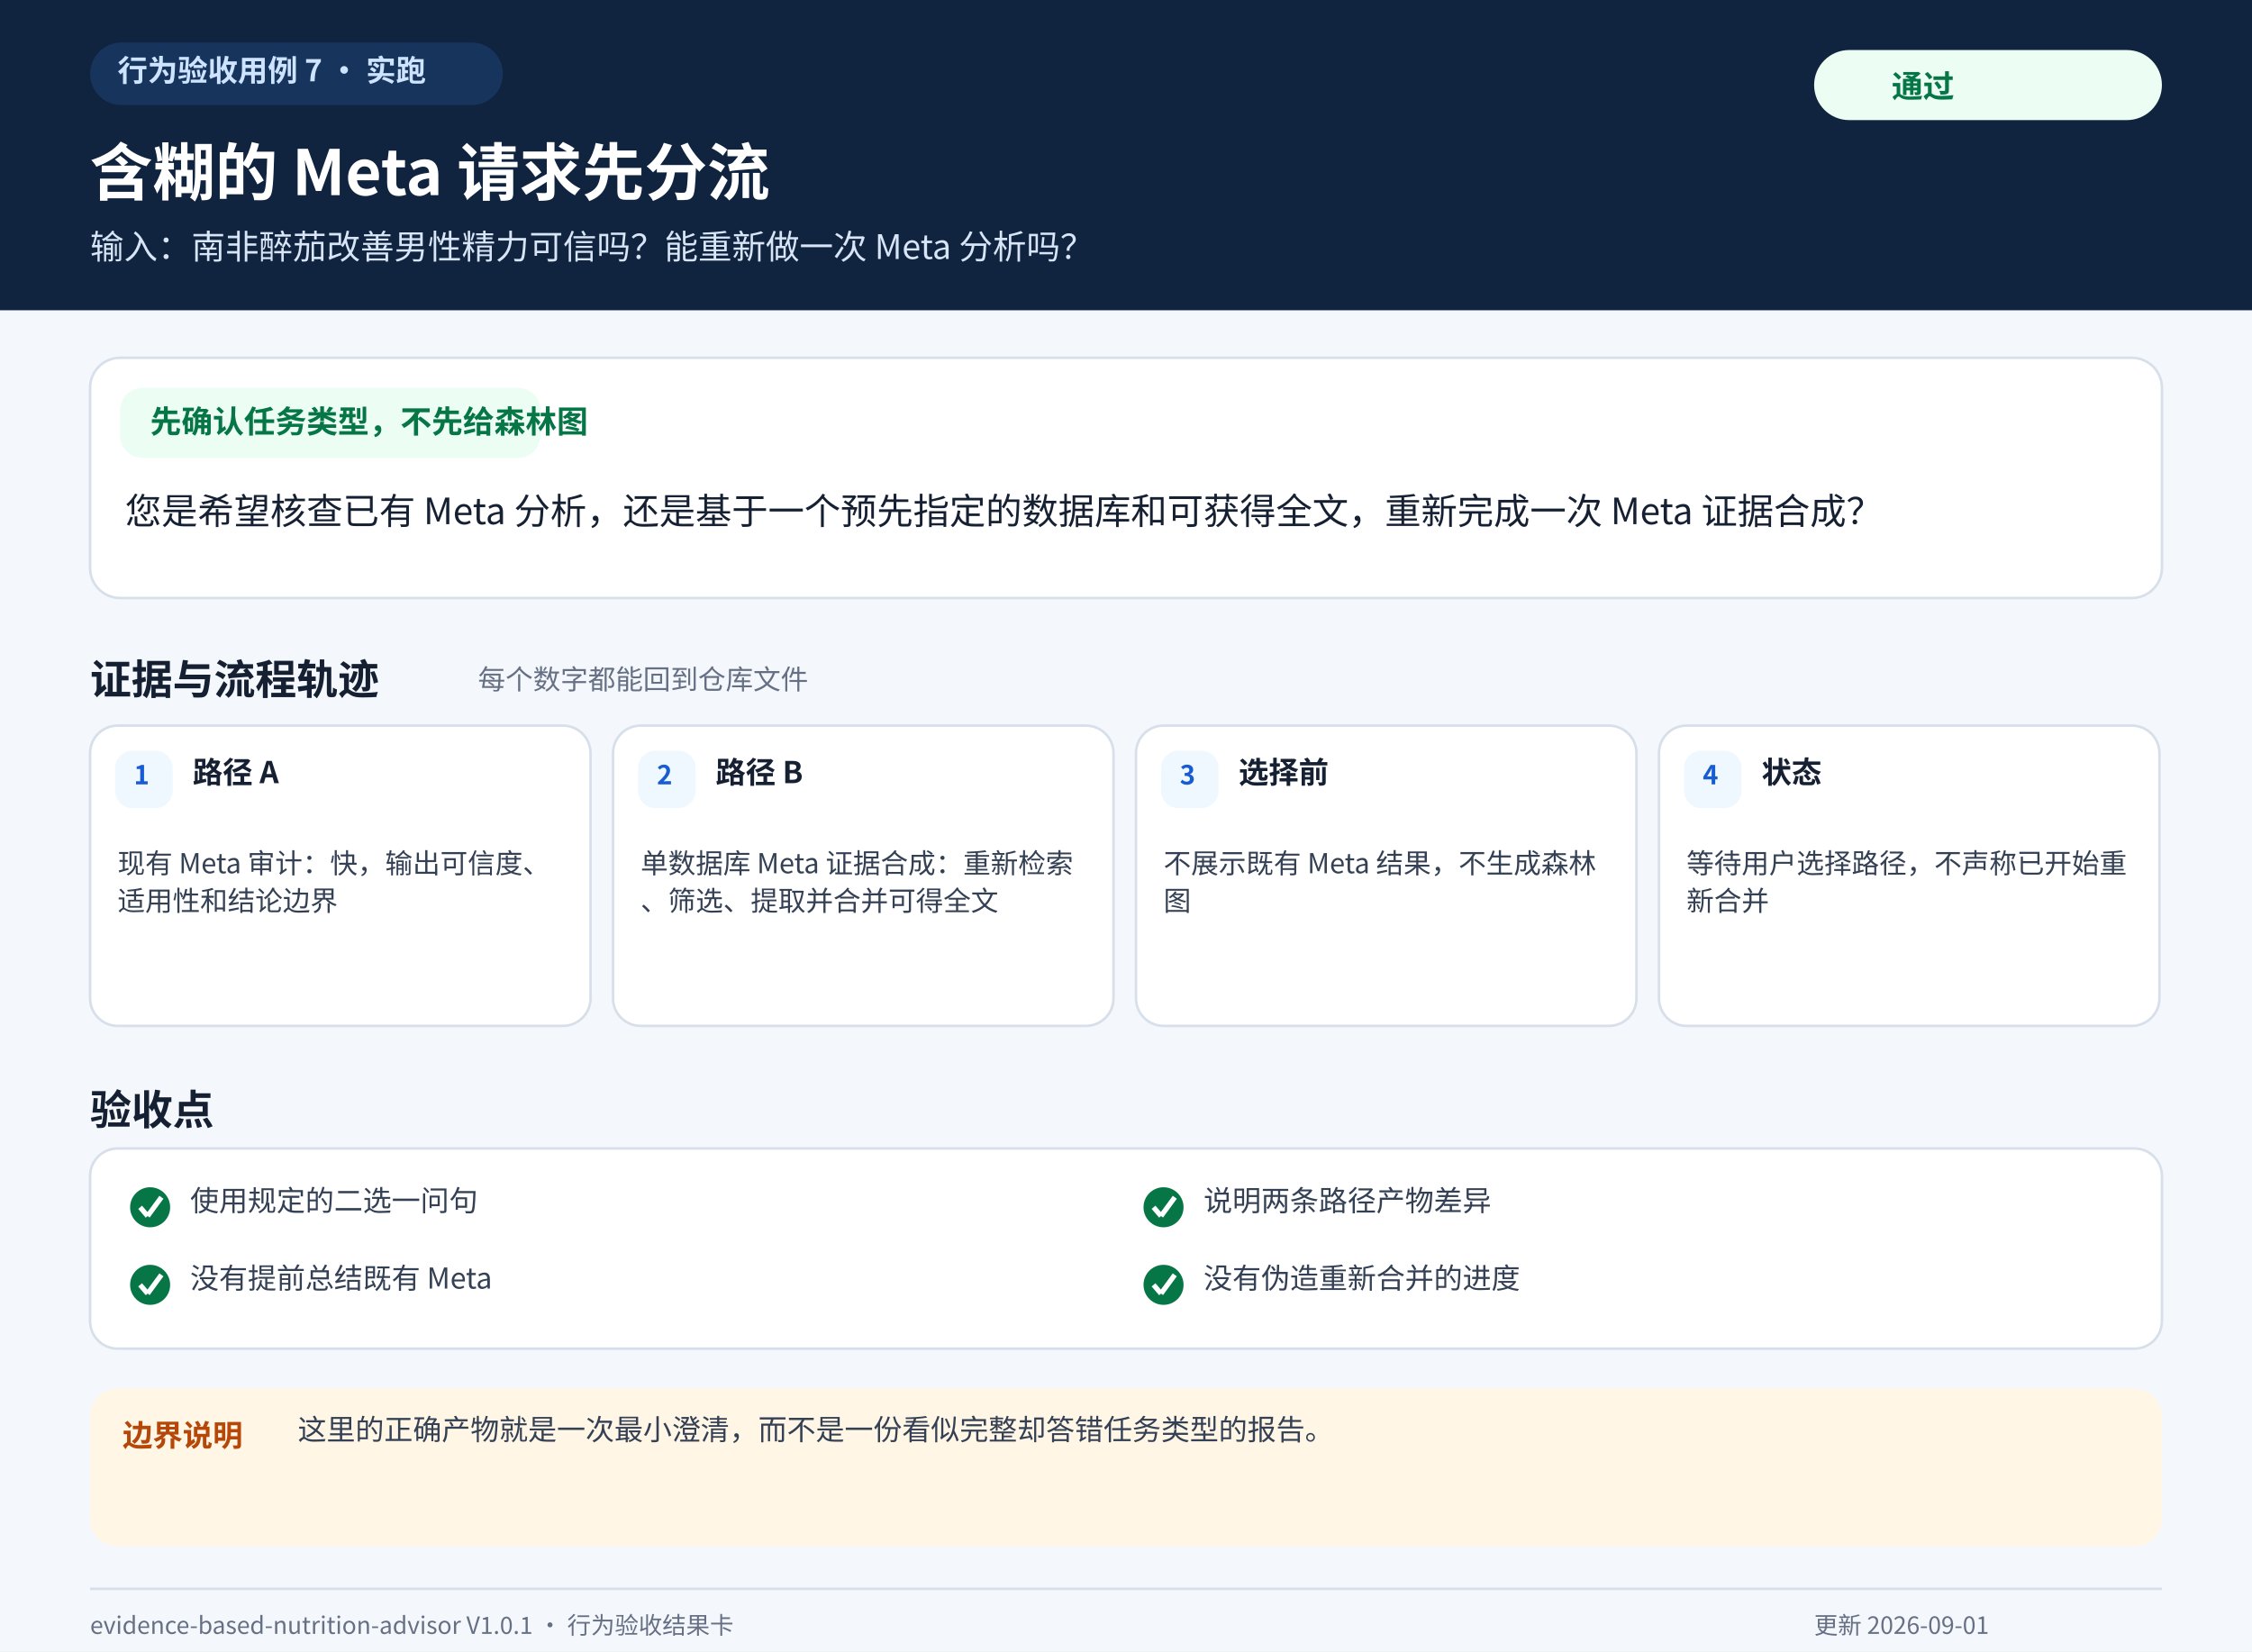
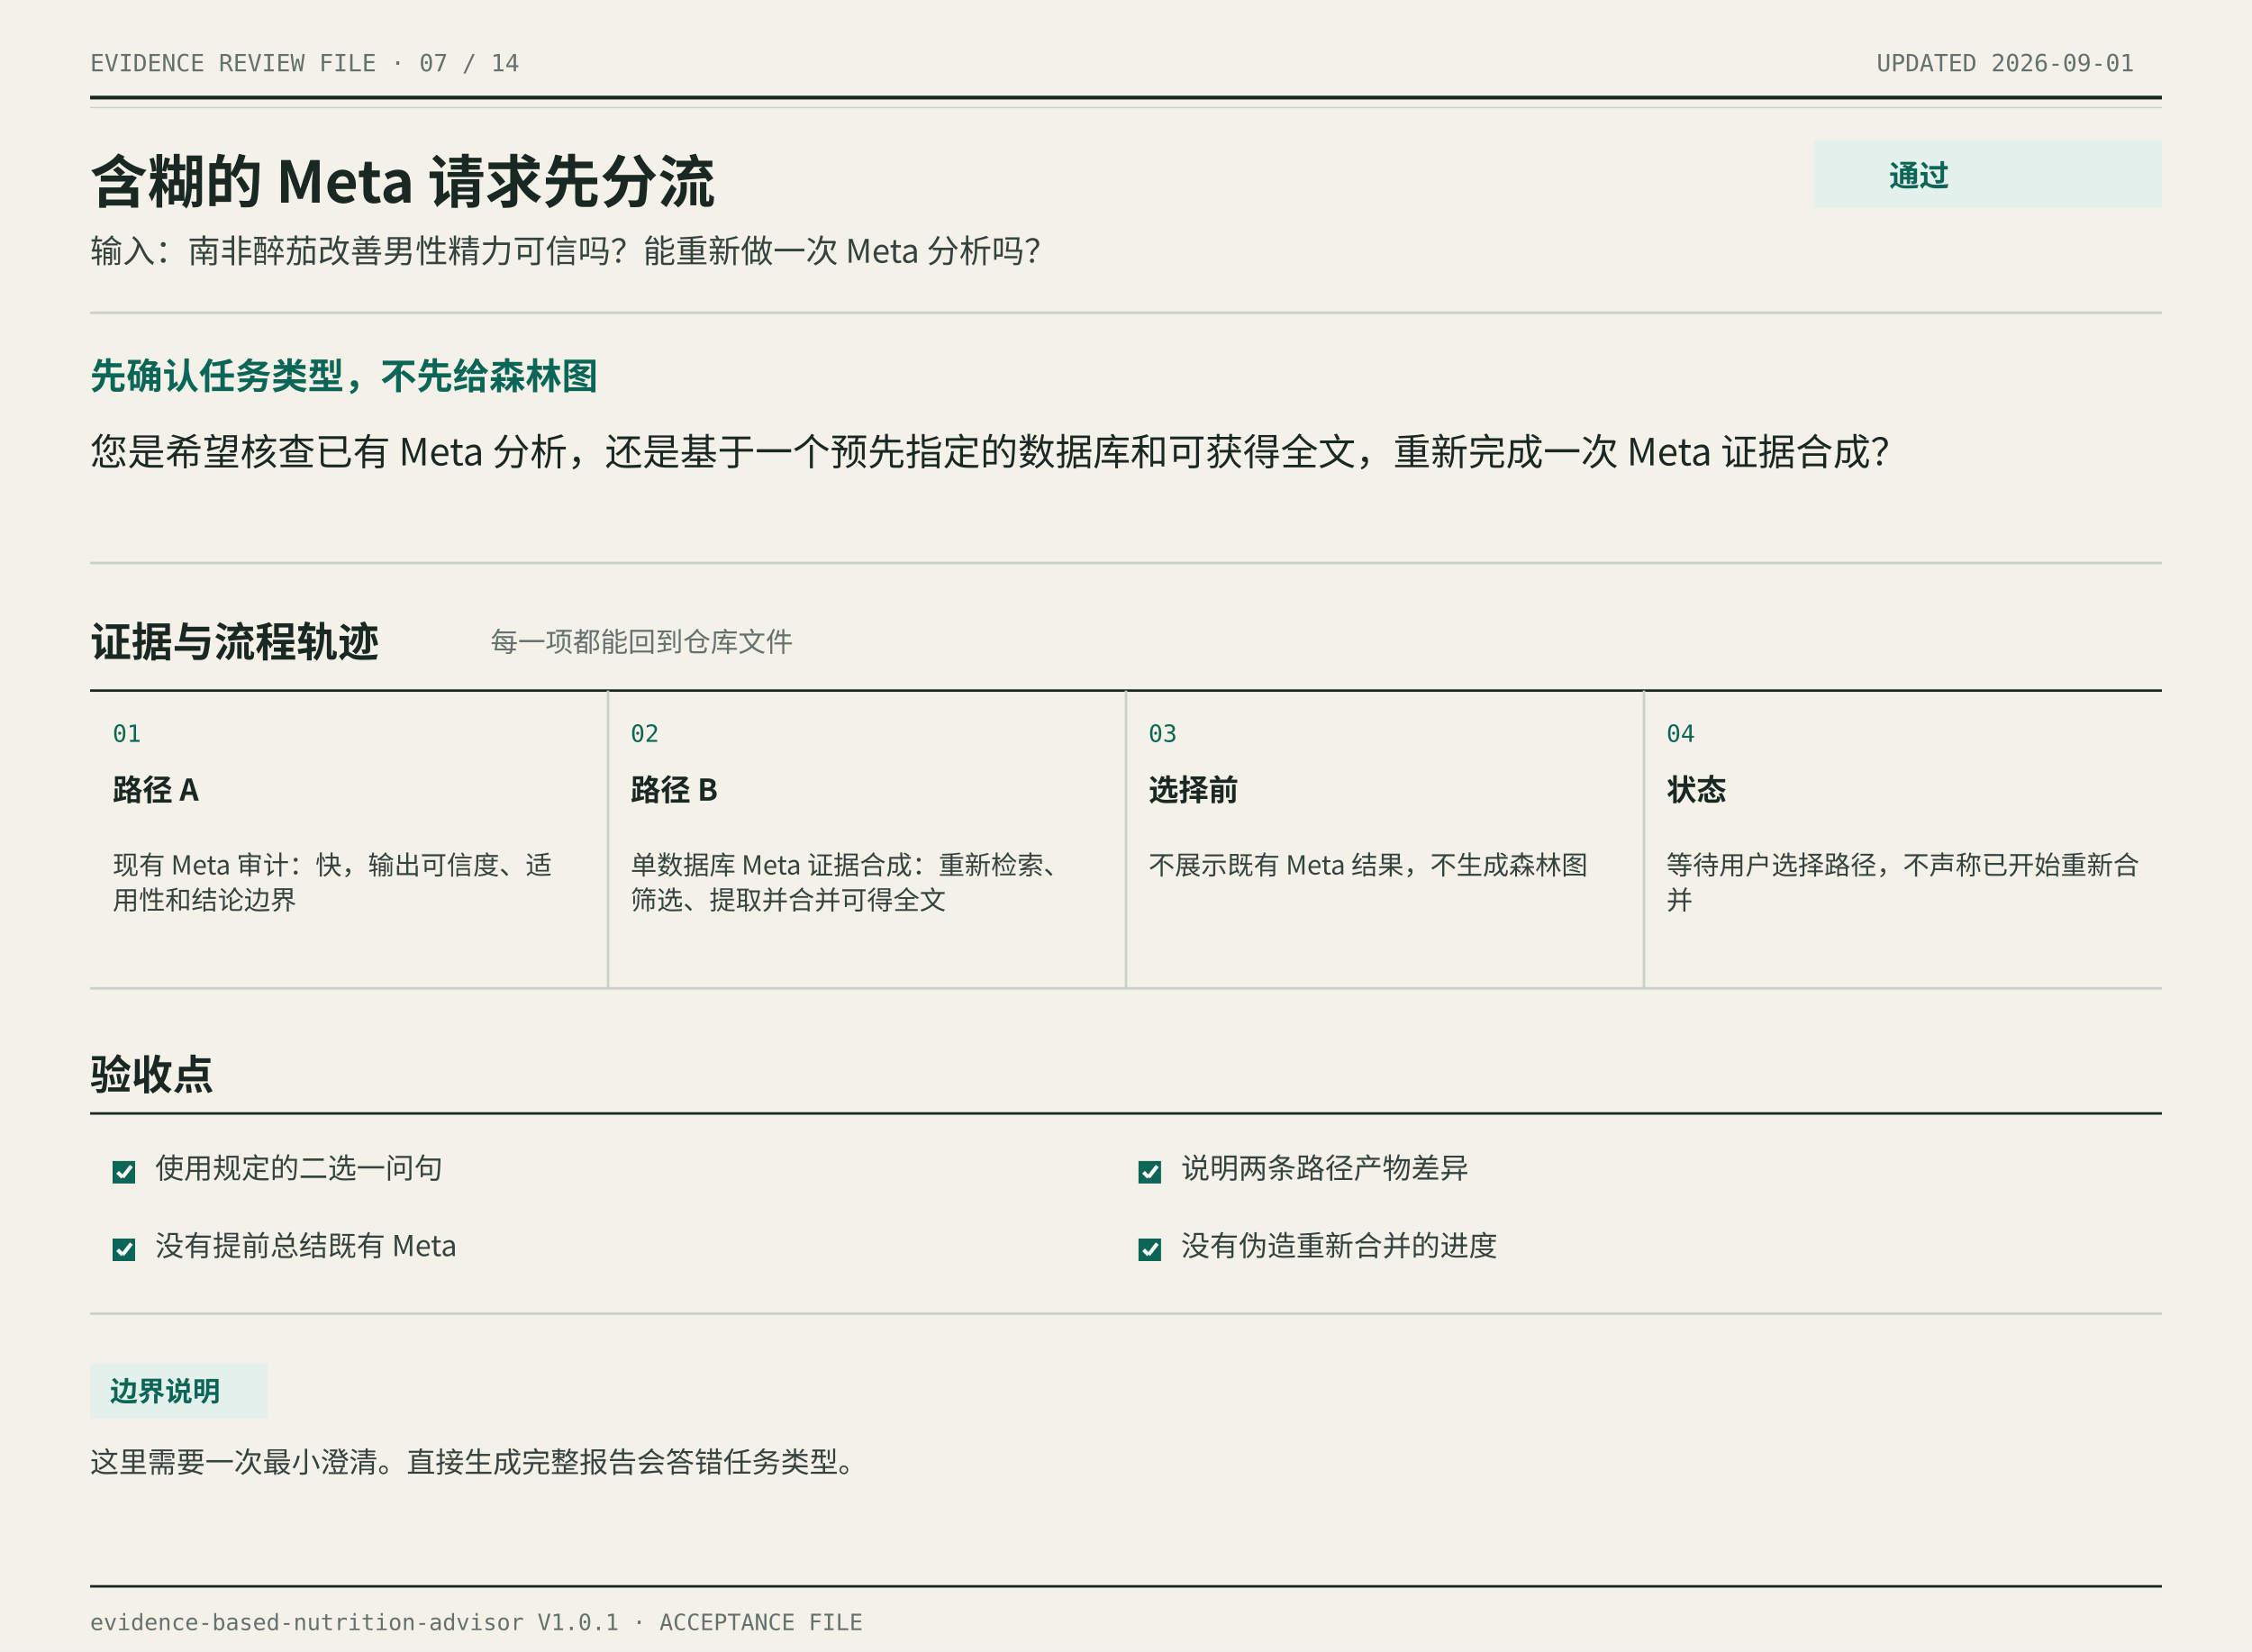
<svg xmlns="http://www.w3.org/2000/svg" width="1800" height="1320" viewBox="0 0 1800 1320" role="img" aria-label="行为验收用例 7：含糊的 Meta 请求先分流">
-   <rect width="1800" height="1320" fill="#F4F7FB" />
-   <rect x="0" y="0" width="1800" height="248" rx="0" fill="#10233F" />
-   <rect x="72" y="34" width="330" height="50" rx="25" fill="#17345C" />
-   <text x="94" y="65" font-family="Microsoft YaHei, PingFang SC, Noto Sans CJK SC, sans-serif" font-size="24" font-weight="700" fill="#CDE3FF">行为验收用例 7 · 实跑</text>
-   <text x="72" y="156" font-family="Microsoft YaHei, PingFang SC, Noto Sans CJK SC, sans-serif" font-size="50" font-weight="700" fill="#FFFFFF">含糊的 Meta 请求先分流</text>
-   <text x="72" y="207" font-family="Microsoft YaHei, PingFang SC, Noto Sans CJK SC, sans-serif" font-size="27" font-weight="400" fill="#D8E5F6">输入：南非醉茄改善男性精力可信吗？能重新做一次 Meta 分析吗？</text>
-   <rect x="1450" y="40" width="278" height="56" rx="28" fill="#ECFDF3" />
-   <text x="1512" y="78" font-family="Microsoft YaHei, PingFang SC, Noto Sans CJK SC, sans-serif" font-size="25" font-weight="700" fill="#067647">通过</text>
-   <rect x="72" y="286" width="1656" height="192" rx="24" fill="#FFFFFF" stroke="#D7DFEA" stroke-width="2" />
-   <rect x="96" y="310" width="336" height="56" rx="18" fill="#ECFDF3" />
-   <text x="120" y="346" font-family="Microsoft YaHei, PingFang SC, Noto Sans CJK SC, sans-serif" font-size="25" font-weight="700" fill="#067647">先确认任务类型，不先给森林图</text>
-   <text x="100" y="419" font-family="Microsoft YaHei, PingFang SC, Noto Sans CJK SC, sans-serif" font-size="29" font-weight="400" fill="#162033">您是希望核查已有 Meta 分析，还是基于一个预先指定的数据库和可获得全文，重新完成一次 Meta 证据合成？</text>
-   <text x="72" y="555" font-family="Microsoft YaHei, PingFang SC, Noto Sans CJK SC, sans-serif" font-size="33" font-weight="700" fill="#162033">证据与流程轨迹</text>
-   <text x="382" y="551" font-family="Microsoft YaHei, PingFang SC, Noto Sans CJK SC, sans-serif" font-size="22" font-weight="400" fill="#667085">每个数字都能回到仓库文件</text>
-   <rect x="72" y="580" width="400" height="240" rx="22" fill="#FFFFFF" stroke="#D7DFEA" stroke-width="2" />
-   <rect x="92" y="600" width="46" height="46" rx="14" fill="#EFF8FF" />
-   <text x="107" y="627" font-family="Microsoft YaHei, PingFang SC, Noto Sans CJK SC, sans-serif" font-size="21" font-weight="700" fill="#175CD3">1</text>
-   <text x="154" y="626" font-family="Microsoft YaHei, PingFang SC, Noto Sans CJK SC, sans-serif" font-size="24" font-weight="700" fill="#162033">路径 A</text>
-   <text x="94" y="698" font-family="Microsoft YaHei, PingFang SC, Noto Sans CJK SC, sans-serif" font-size="22" font-weight="400" fill="#344054">现有 Meta 审计：快，输出可信度、</text>
-   <text x="94" y="728" font-family="Microsoft YaHei, PingFang SC, Noto Sans CJK SC, sans-serif" font-size="22" font-weight="400" fill="#344054">适用性和结论边界</text>
-   <rect x="490" y="580" width="400" height="240" rx="22" fill="#FFFFFF" stroke="#D7DFEA" stroke-width="2" />
-   <rect x="510" y="600" width="46" height="46" rx="14" fill="#EFF8FF" />
-   <text x="525" y="627" font-family="Microsoft YaHei, PingFang SC, Noto Sans CJK SC, sans-serif" font-size="21" font-weight="700" fill="#175CD3">2</text>
-   <text x="572" y="626" font-family="Microsoft YaHei, PingFang SC, Noto Sans CJK SC, sans-serif" font-size="24" font-weight="700" fill="#162033">路径 B</text>
-   <text x="512" y="698" font-family="Microsoft YaHei, PingFang SC, Noto Sans CJK SC, sans-serif" font-size="22" font-weight="400" fill="#344054">单数据库 Meta 证据合成：重新检索</text>
-   <text x="512" y="728" font-family="Microsoft YaHei, PingFang SC, Noto Sans CJK SC, sans-serif" font-size="22" font-weight="400" fill="#344054">、筛选、提取并合并可得全文</text>
-   <rect x="908" y="580" width="400" height="240" rx="22" fill="#FFFFFF" stroke="#D7DFEA" stroke-width="2" />
-   <rect x="928" y="600" width="46" height="46" rx="14" fill="#EFF8FF" />
-   <text x="943" y="627" font-family="Microsoft YaHei, PingFang SC, Noto Sans CJK SC, sans-serif" font-size="21" font-weight="700" fill="#175CD3">3</text>
-   <text x="990" y="626" font-family="Microsoft YaHei, PingFang SC, Noto Sans CJK SC, sans-serif" font-size="24" font-weight="700" fill="#162033">选择前</text>
-   <text x="930" y="698" font-family="Microsoft YaHei, PingFang SC, Noto Sans CJK SC, sans-serif" font-size="22" font-weight="400" fill="#344054">不展示既有 Meta 结果，不生成森林</text>
-   <text x="930" y="728" font-family="Microsoft YaHei, PingFang SC, Noto Sans CJK SC, sans-serif" font-size="22" font-weight="400" fill="#344054">图</text>
-   <rect x="1326" y="580" width="400" height="240" rx="22" fill="#FFFFFF" stroke="#D7DFEA" stroke-width="2" />
-   <rect x="1346" y="600" width="46" height="46" rx="14" fill="#EFF8FF" />
-   <text x="1361" y="627" font-family="Microsoft YaHei, PingFang SC, Noto Sans CJK SC, sans-serif" font-size="21" font-weight="700" fill="#175CD3">4</text>
-   <text x="1408" y="626" font-family="Microsoft YaHei, PingFang SC, Noto Sans CJK SC, sans-serif" font-size="24" font-weight="700" fill="#162033">状态</text>
-   <text x="1348" y="698" font-family="Microsoft YaHei, PingFang SC, Noto Sans CJK SC, sans-serif" font-size="22" font-weight="400" fill="#344054">等待用户选择路径，不声称已开始重</text>
-   <text x="1348" y="728" font-family="Microsoft YaHei, PingFang SC, Noto Sans CJK SC, sans-serif" font-size="22" font-weight="400" fill="#344054">新合并</text>
-   <text x="72" y="899" font-family="Microsoft YaHei, PingFang SC, Noto Sans CJK SC, sans-serif" font-size="33" font-weight="700" fill="#162033">验收点</text>
-   <rect x="72" y="918" width="1656" height="160" rx="22" fill="#FFFFFF" stroke="#D7DFEA" stroke-width="2" />
-   <circle cx="120.0" cy="965.0" r="16.0" fill="#067647" />
-   <line x1="112" y1="965" x2="118" y2="972" stroke="#FFFFFF" stroke-width="4" />
-   <line x1="118" y1="972" x2="129" y2="957" stroke="#FFFFFF" stroke-width="4" />
-   <text x="152" y="968" font-family="Microsoft YaHei, PingFang SC, Noto Sans CJK SC, sans-serif" font-size="23" font-weight="400" fill="#344054">使用规定的二选一问句</text>
-   <circle cx="930.0" cy="965.0" r="16.0" fill="#067647" />
-   <line x1="922" y1="965" x2="928" y2="972" stroke="#FFFFFF" stroke-width="4" />
-   <line x1="928" y1="972" x2="939" y2="957" stroke="#FFFFFF" stroke-width="4" />
-   <text x="962" y="968" font-family="Microsoft YaHei, PingFang SC, Noto Sans CJK SC, sans-serif" font-size="23" font-weight="400" fill="#344054">说明两条路径产物差异</text>
-   <circle cx="120.0" cy="1027.0" r="16.0" fill="#067647" />
-   <line x1="112" y1="1027" x2="118" y2="1034" stroke="#FFFFFF" stroke-width="4" />
-   <line x1="118" y1="1034" x2="129" y2="1019" stroke="#FFFFFF" stroke-width="4" />
-   <text x="152" y="1030" font-family="Microsoft YaHei, PingFang SC, Noto Sans CJK SC, sans-serif" font-size="23" font-weight="400" fill="#344054">没有提前总结既有 Meta</text>
-   <circle cx="930.0" cy="1027.0" r="16.0" fill="#067647" />
-   <line x1="922" y1="1027" x2="928" y2="1034" stroke="#FFFFFF" stroke-width="4" />
-   <line x1="928" y1="1034" x2="939" y2="1019" stroke="#FFFFFF" stroke-width="4" />
-   <text x="962" y="1030" font-family="Microsoft YaHei, PingFang SC, Noto Sans CJK SC, sans-serif" font-size="23" font-weight="400" fill="#344054">没有伪造重新合并的进度</text>
-   <rect x="72" y="1110" width="1656" height="126" rx="22" fill="#FFF6E5" />
-   <text x="98" y="1156" font-family="Microsoft YaHei, PingFang SC, Noto Sans CJK SC, sans-serif" font-size="24" font-weight="700" fill="#B54708">边界说明</text>
-   <text x="238" y="1151" font-family="Microsoft YaHei, PingFang SC, Noto Sans CJK SC, sans-serif" font-size="23" font-weight="400" fill="#344054">这里的正确产物就是一次最小澄清，而不是一份看似完整却答错任务类型的报告。</text>
-   <line x1="72" y1="1270" x2="1728" y2="1270" stroke="#D7DFEA" stroke-width="2" />
-   <text x="72" y="1306" font-family="Microsoft YaHei, PingFang SC, Noto Sans CJK SC, sans-serif" font-size="19" font-weight="400" fill="#667085">evidence-based-nutrition-advisor V1.0.1 · 行为验收结果卡</text>
-   <text x="1450" y="1306" font-family="Microsoft YaHei, PingFang SC, Noto Sans CJK SC, sans-serif" font-size="19" font-weight="400" fill="#667085">更新 2026-09-01</text>
+   <rect width="1800" height="1320" fill="#F4F1E9" />
+   <rect x="0" y="0" width="1800" height="1320" rx="0" fill="#F4F1E9" />
+   <text x="72" y="57" font-family="Consolas, monospace" font-size="19" font-weight="400" fill="#65716C">EVIDENCE REVIEW FILE · 07 / 14</text>
+   <text x="1500" y="57" font-family="Consolas, monospace" font-size="19" font-weight="400" fill="#65716C">UPDATED 2026-09-01</text>
+   <line x1="72" y1="78" x2="1728" y2="78" stroke="#1A2823" stroke-width="3" />
+   <line x1="72" y1="86" x2="1728" y2="86" stroke="#C9D0C8" stroke-width="1" />
+   <text x="72" y="162" font-family="Microsoft YaHei, PingFang SC, Noto Sans CJK SC, sans-serif" font-size="46" font-weight="700" fill="#1A2823">含糊的 Meta 请求先分流</text>
+   <text x="72" y="210" font-family="Microsoft YaHei, PingFang SC, Noto Sans CJK SC, sans-serif" font-size="26" font-weight="400" fill="#34433D">输入：南非醉茄改善男性精力可信吗？能重新做一次 Meta 分析吗？</text>
+   <rect x="1450" y="112" width="278" height="54" rx="0" fill="#E4F0EB" />
+   <text x="1510" y="149" font-family="Microsoft YaHei, PingFang SC, Noto Sans CJK SC, sans-serif" font-size="24" font-weight="700" fill="#0B6657">通过</text>
+   <line x1="72" y1="250" x2="1728" y2="250" stroke="#C9D0C8" stroke-width="2" />
+   <text x="72" y="311" font-family="Microsoft YaHei, PingFang SC, Noto Sans CJK SC, sans-serif" font-size="29" font-weight="700" fill="#0B6657">先确认任务类型，不先给森林图</text>
+   <text x="72" y="372" font-family="Microsoft YaHei, PingFang SC, Noto Sans CJK SC, sans-serif" font-size="30" font-weight="400" fill="#1A2823">您是希望核查已有 Meta 分析，还是基于一个预先指定的数据库和可获得全文，重新完成一次 Meta 证据合成？</text>
+   <line x1="72" y1="450" x2="1728" y2="450" stroke="#C9D0C8" stroke-width="2" />
+   <text x="72" y="525" font-family="Microsoft YaHei, PingFang SC, Noto Sans CJK SC, sans-serif" font-size="33" font-weight="700" fill="#1A2823">证据与流程轨迹</text>
+   <text x="392" y="521" font-family="Microsoft YaHei, PingFang SC, Noto Sans CJK SC, sans-serif" font-size="22" font-weight="400" fill="#65716C">每一项都能回到仓库文件</text>
+   <line x1="72" y1="552" x2="486" y2="552" stroke="#1A2823" stroke-width="2" />
+   <line x1="72" y1="790" x2="486" y2="790" stroke="#C9D0C8" stroke-width="2" />
+   <text x="90" y="593" font-family="Consolas, monospace" font-size="19" font-weight="400" fill="#0B6657">01</text>
+   <text x="90" y="640" font-family="Microsoft YaHei, PingFang SC, Noto Sans CJK SC, sans-serif" font-size="24" font-weight="700" fill="#1A2823">路径 A</text>
+   <text x="90" y="699" font-family="Microsoft YaHei, PingFang SC, Noto Sans CJK SC, sans-serif" font-size="21" font-weight="400" fill="#34433D">现有 Meta 审计：快，输出可信度、适</text>
+   <text x="90" y="727" font-family="Microsoft YaHei, PingFang SC, Noto Sans CJK SC, sans-serif" font-size="21" font-weight="400" fill="#34433D">用性和结论边界</text>
+   <line x1="486" y1="552" x2="900" y2="552" stroke="#1A2823" stroke-width="2" />
+   <line x1="486" y1="790" x2="900" y2="790" stroke="#C9D0C8" stroke-width="2" />
+   <line x1="486" y1="552" x2="486" y2="790" stroke="#C9D0C8" stroke-width="2" />
+   <text x="504" y="593" font-family="Consolas, monospace" font-size="19" font-weight="400" fill="#0B6657">02</text>
+   <text x="504" y="640" font-family="Microsoft YaHei, PingFang SC, Noto Sans CJK SC, sans-serif" font-size="24" font-weight="700" fill="#1A2823">路径 B</text>
+   <text x="504" y="699" font-family="Microsoft YaHei, PingFang SC, Noto Sans CJK SC, sans-serif" font-size="21" font-weight="400" fill="#34433D">单数据库 Meta 证据合成：重新检索、</text>
+   <text x="504" y="727" font-family="Microsoft YaHei, PingFang SC, Noto Sans CJK SC, sans-serif" font-size="21" font-weight="400" fill="#34433D">筛选、提取并合并可得全文</text>
+   <line x1="900" y1="552" x2="1314" y2="552" stroke="#1A2823" stroke-width="2" />
+   <line x1="900" y1="790" x2="1314" y2="790" stroke="#C9D0C8" stroke-width="2" />
+   <line x1="900" y1="552" x2="900" y2="790" stroke="#C9D0C8" stroke-width="2" />
+   <text x="918" y="593" font-family="Consolas, monospace" font-size="19" font-weight="400" fill="#0B6657">03</text>
+   <text x="918" y="640" font-family="Microsoft YaHei, PingFang SC, Noto Sans CJK SC, sans-serif" font-size="24" font-weight="700" fill="#1A2823">选择前</text>
+   <text x="918" y="699" font-family="Microsoft YaHei, PingFang SC, Noto Sans CJK SC, sans-serif" font-size="21" font-weight="400" fill="#34433D">不展示既有 Meta 结果，不生成森林图</text>
+   <line x1="1314" y1="552" x2="1728" y2="552" stroke="#1A2823" stroke-width="2" />
+   <line x1="1314" y1="790" x2="1728" y2="790" stroke="#C9D0C8" stroke-width="2" />
+   <line x1="1314" y1="552" x2="1314" y2="790" stroke="#C9D0C8" stroke-width="2" />
+   <text x="1332" y="593" font-family="Consolas, monospace" font-size="19" font-weight="400" fill="#0B6657">04</text>
+   <text x="1332" y="640" font-family="Microsoft YaHei, PingFang SC, Noto Sans CJK SC, sans-serif" font-size="24" font-weight="700" fill="#1A2823">状态</text>
+   <text x="1332" y="699" font-family="Microsoft YaHei, PingFang SC, Noto Sans CJK SC, sans-serif" font-size="21" font-weight="400" fill="#34433D">等待用户选择路径，不声称已开始重新合</text>
+   <text x="1332" y="727" font-family="Microsoft YaHei, PingFang SC, Noto Sans CJK SC, sans-serif" font-size="21" font-weight="400" fill="#34433D">并</text>
+   <text x="72" y="871" font-family="Microsoft YaHei, PingFang SC, Noto Sans CJK SC, sans-serif" font-size="33" font-weight="700" fill="#1A2823">验收点</text>
+   <line x1="72" y1="890" x2="1728" y2="890" stroke="#1A2823" stroke-width="2" />
+   <rect x="90" y="928" width="18" height="18" rx="0" fill="#0B6657" />
+   <line x1="94" y1="937" x2="98" y2="941" stroke="#FBFAF5" stroke-width="3" />
+   <line x1="98" y1="941" x2="105" y2="932" stroke="#FBFAF5" stroke-width="3" />
+   <text x="124" y="942" font-family="Microsoft YaHei, PingFang SC, Noto Sans CJK SC, sans-serif" font-size="23" font-weight="400" fill="#34433D">使用规定的二选一问句</text>
+   <rect x="910" y="928" width="18" height="18" rx="0" fill="#0B6657" />
+   <line x1="914" y1="937" x2="918" y2="941" stroke="#FBFAF5" stroke-width="3" />
+   <line x1="918" y1="941" x2="925" y2="932" stroke="#FBFAF5" stroke-width="3" />
+   <text x="944" y="942" font-family="Microsoft YaHei, PingFang SC, Noto Sans CJK SC, sans-serif" font-size="23" font-weight="400" fill="#34433D">说明两条路径产物差异</text>
+   <rect x="90" y="990" width="18" height="18" rx="0" fill="#0B6657" />
+   <line x1="94" y1="999" x2="98" y2="1003" stroke="#FBFAF5" stroke-width="3" />
+   <line x1="98" y1="1003" x2="105" y2="994" stroke="#FBFAF5" stroke-width="3" />
+   <text x="124" y="1004" font-family="Microsoft YaHei, PingFang SC, Noto Sans CJK SC, sans-serif" font-size="23" font-weight="400" fill="#34433D">没有提前总结既有 Meta</text>
+   <rect x="910" y="990" width="18" height="18" rx="0" fill="#0B6657" />
+   <line x1="914" y1="999" x2="918" y2="1003" stroke="#FBFAF5" stroke-width="3" />
+   <line x1="918" y1="1003" x2="925" y2="994" stroke="#FBFAF5" stroke-width="3" />
+   <text x="944" y="1004" font-family="Microsoft YaHei, PingFang SC, Noto Sans CJK SC, sans-serif" font-size="23" font-weight="400" fill="#34433D">没有伪造重新合并的进度</text>
+   <line x1="72" y1="1050" x2="1728" y2="1050" stroke="#C9D0C8" stroke-width="2" />
+   <rect x="72" y="1090" width="142" height="44" rx="0" fill="#E4F0EB" />
+   <text x="88" y="1120" font-family="Microsoft YaHei, PingFang SC, Noto Sans CJK SC, sans-serif" font-size="22" font-weight="700" fill="#0B6657">边界说明</text>
+   <text x="72" y="1177" font-family="Microsoft YaHei, PingFang SC, Noto Sans CJK SC, sans-serif" font-size="23" font-weight="400" fill="#34433D">这里需要一次最小澄清。直接生成完整报告会答错任务类型。</text>
+   <line x1="72" y1="1268" x2="1728" y2="1268" stroke="#1A2823" stroke-width="2" />
+   <text x="72" y="1303" font-family="Consolas, monospace" font-size="18" font-weight="400" fill="#65716C">evidence-based-nutrition-advisor V1.0.1 · ACCEPTANCE FILE</text>
</svg>
